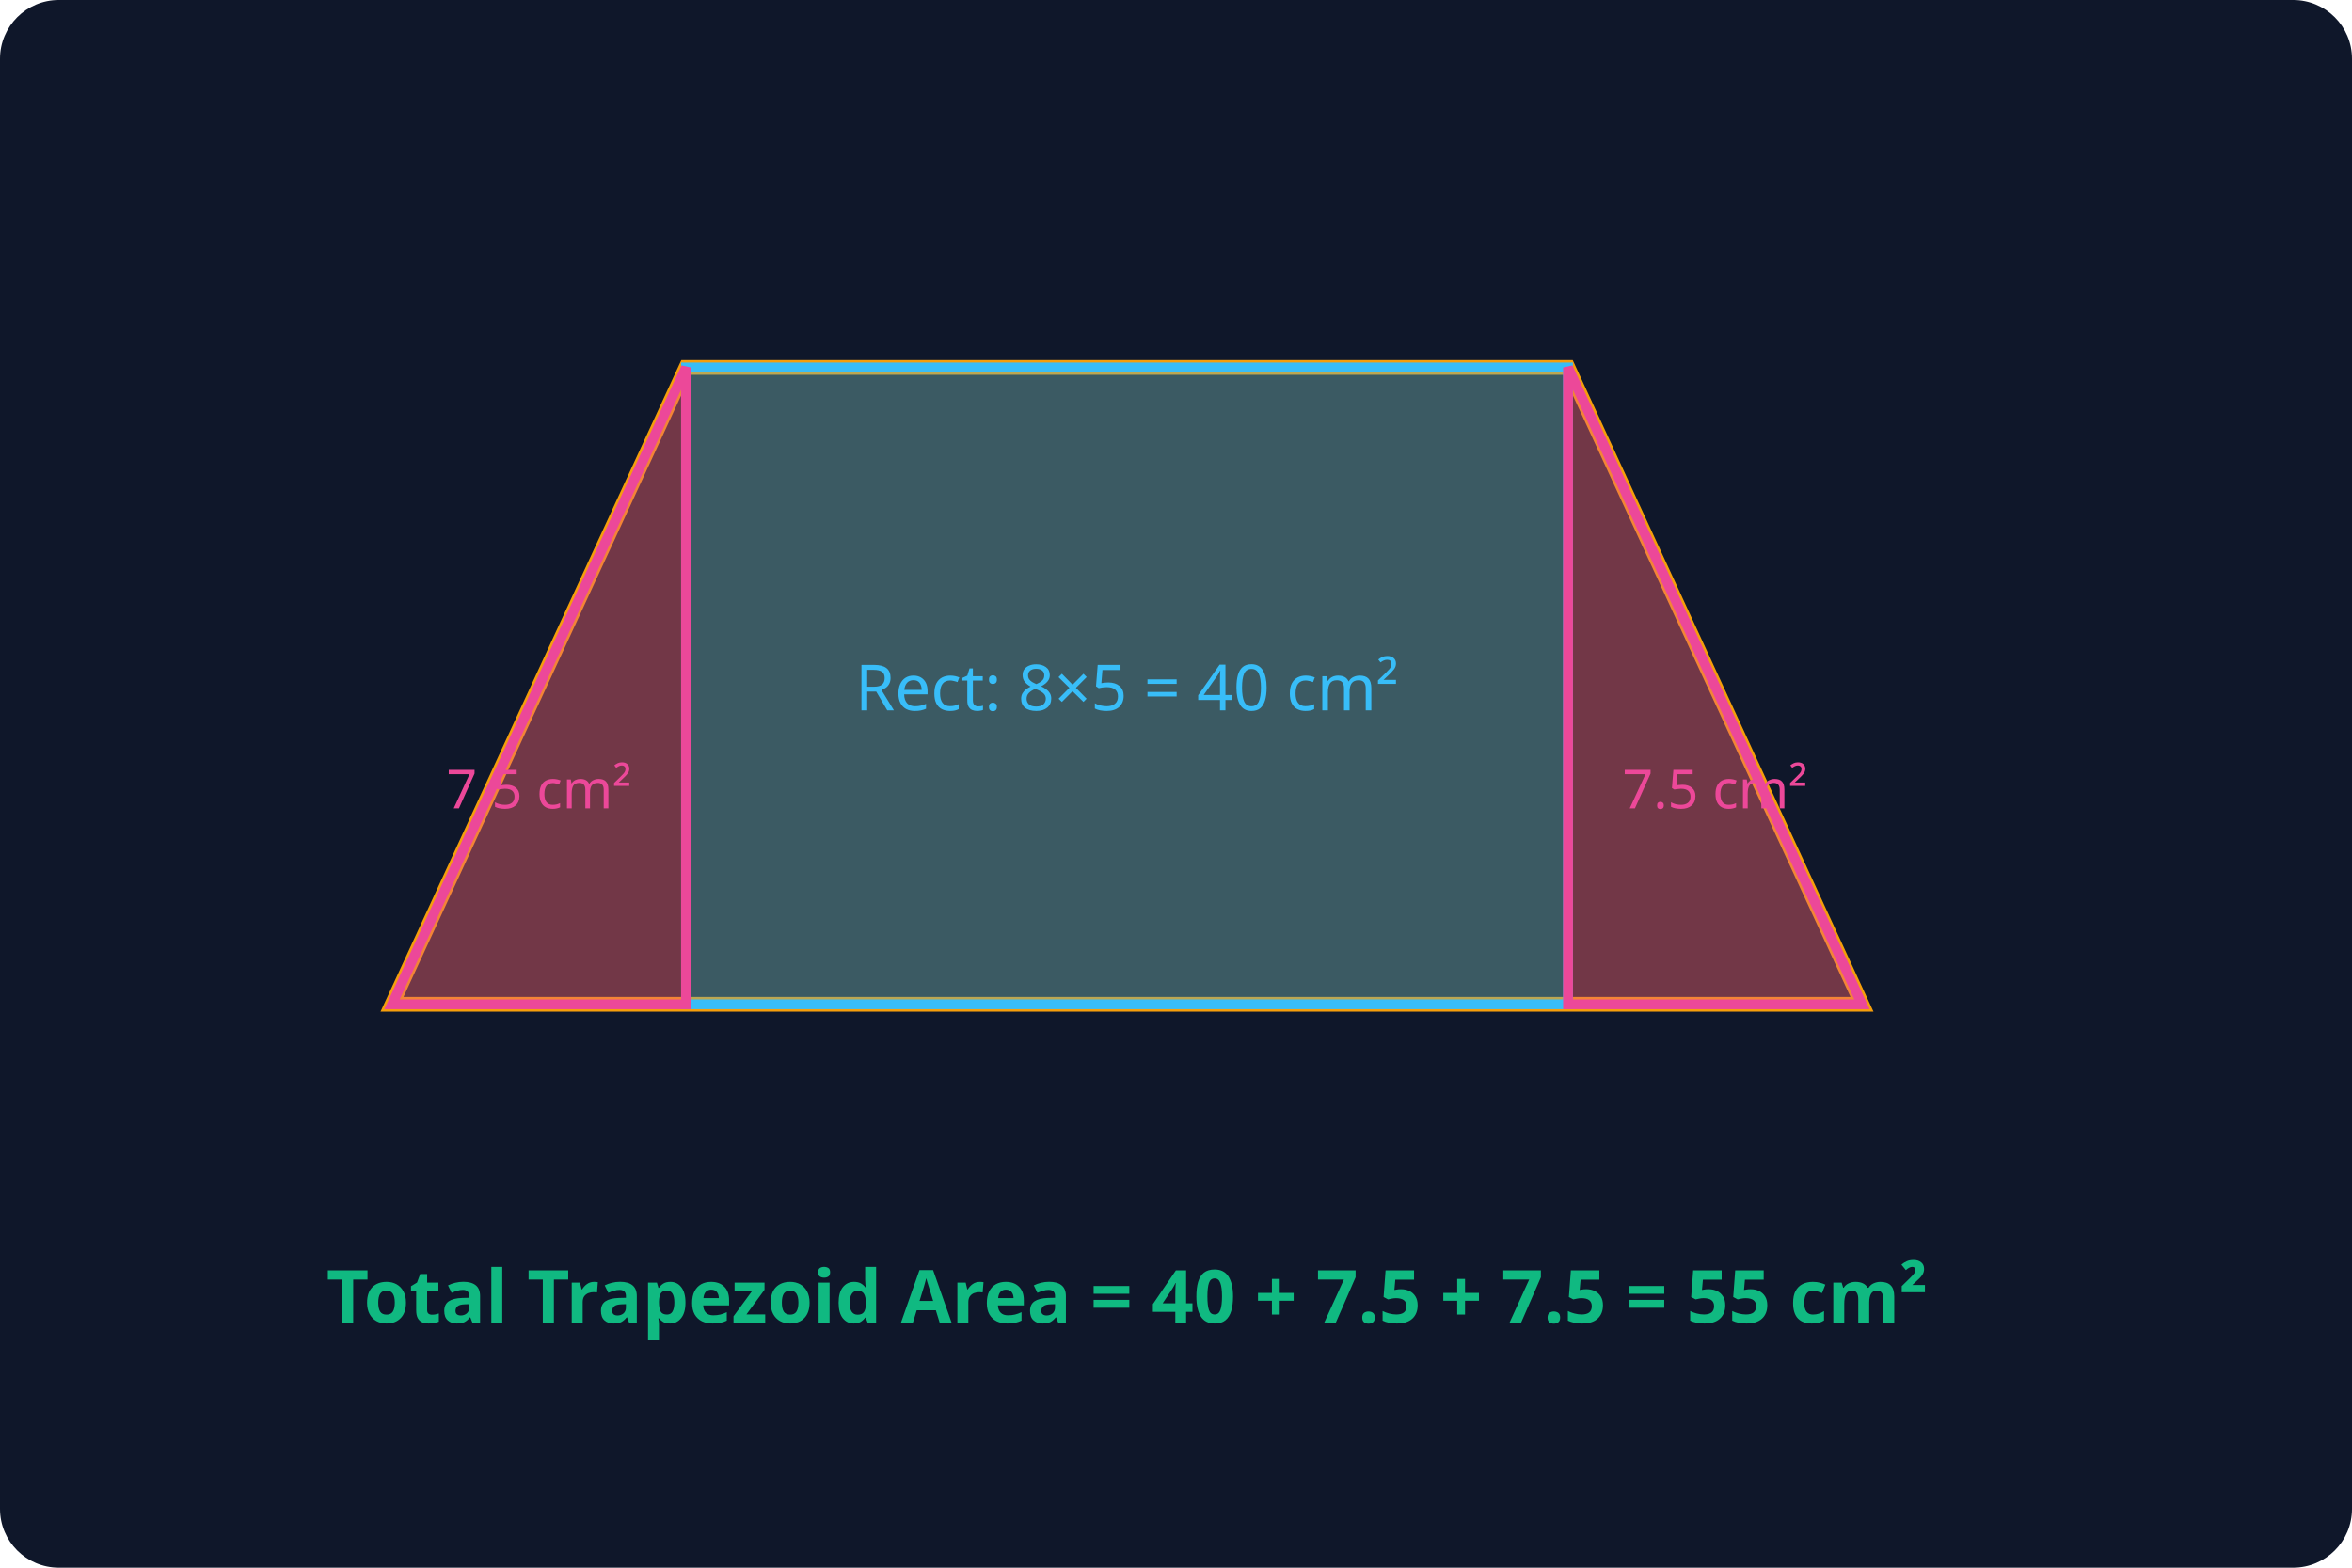
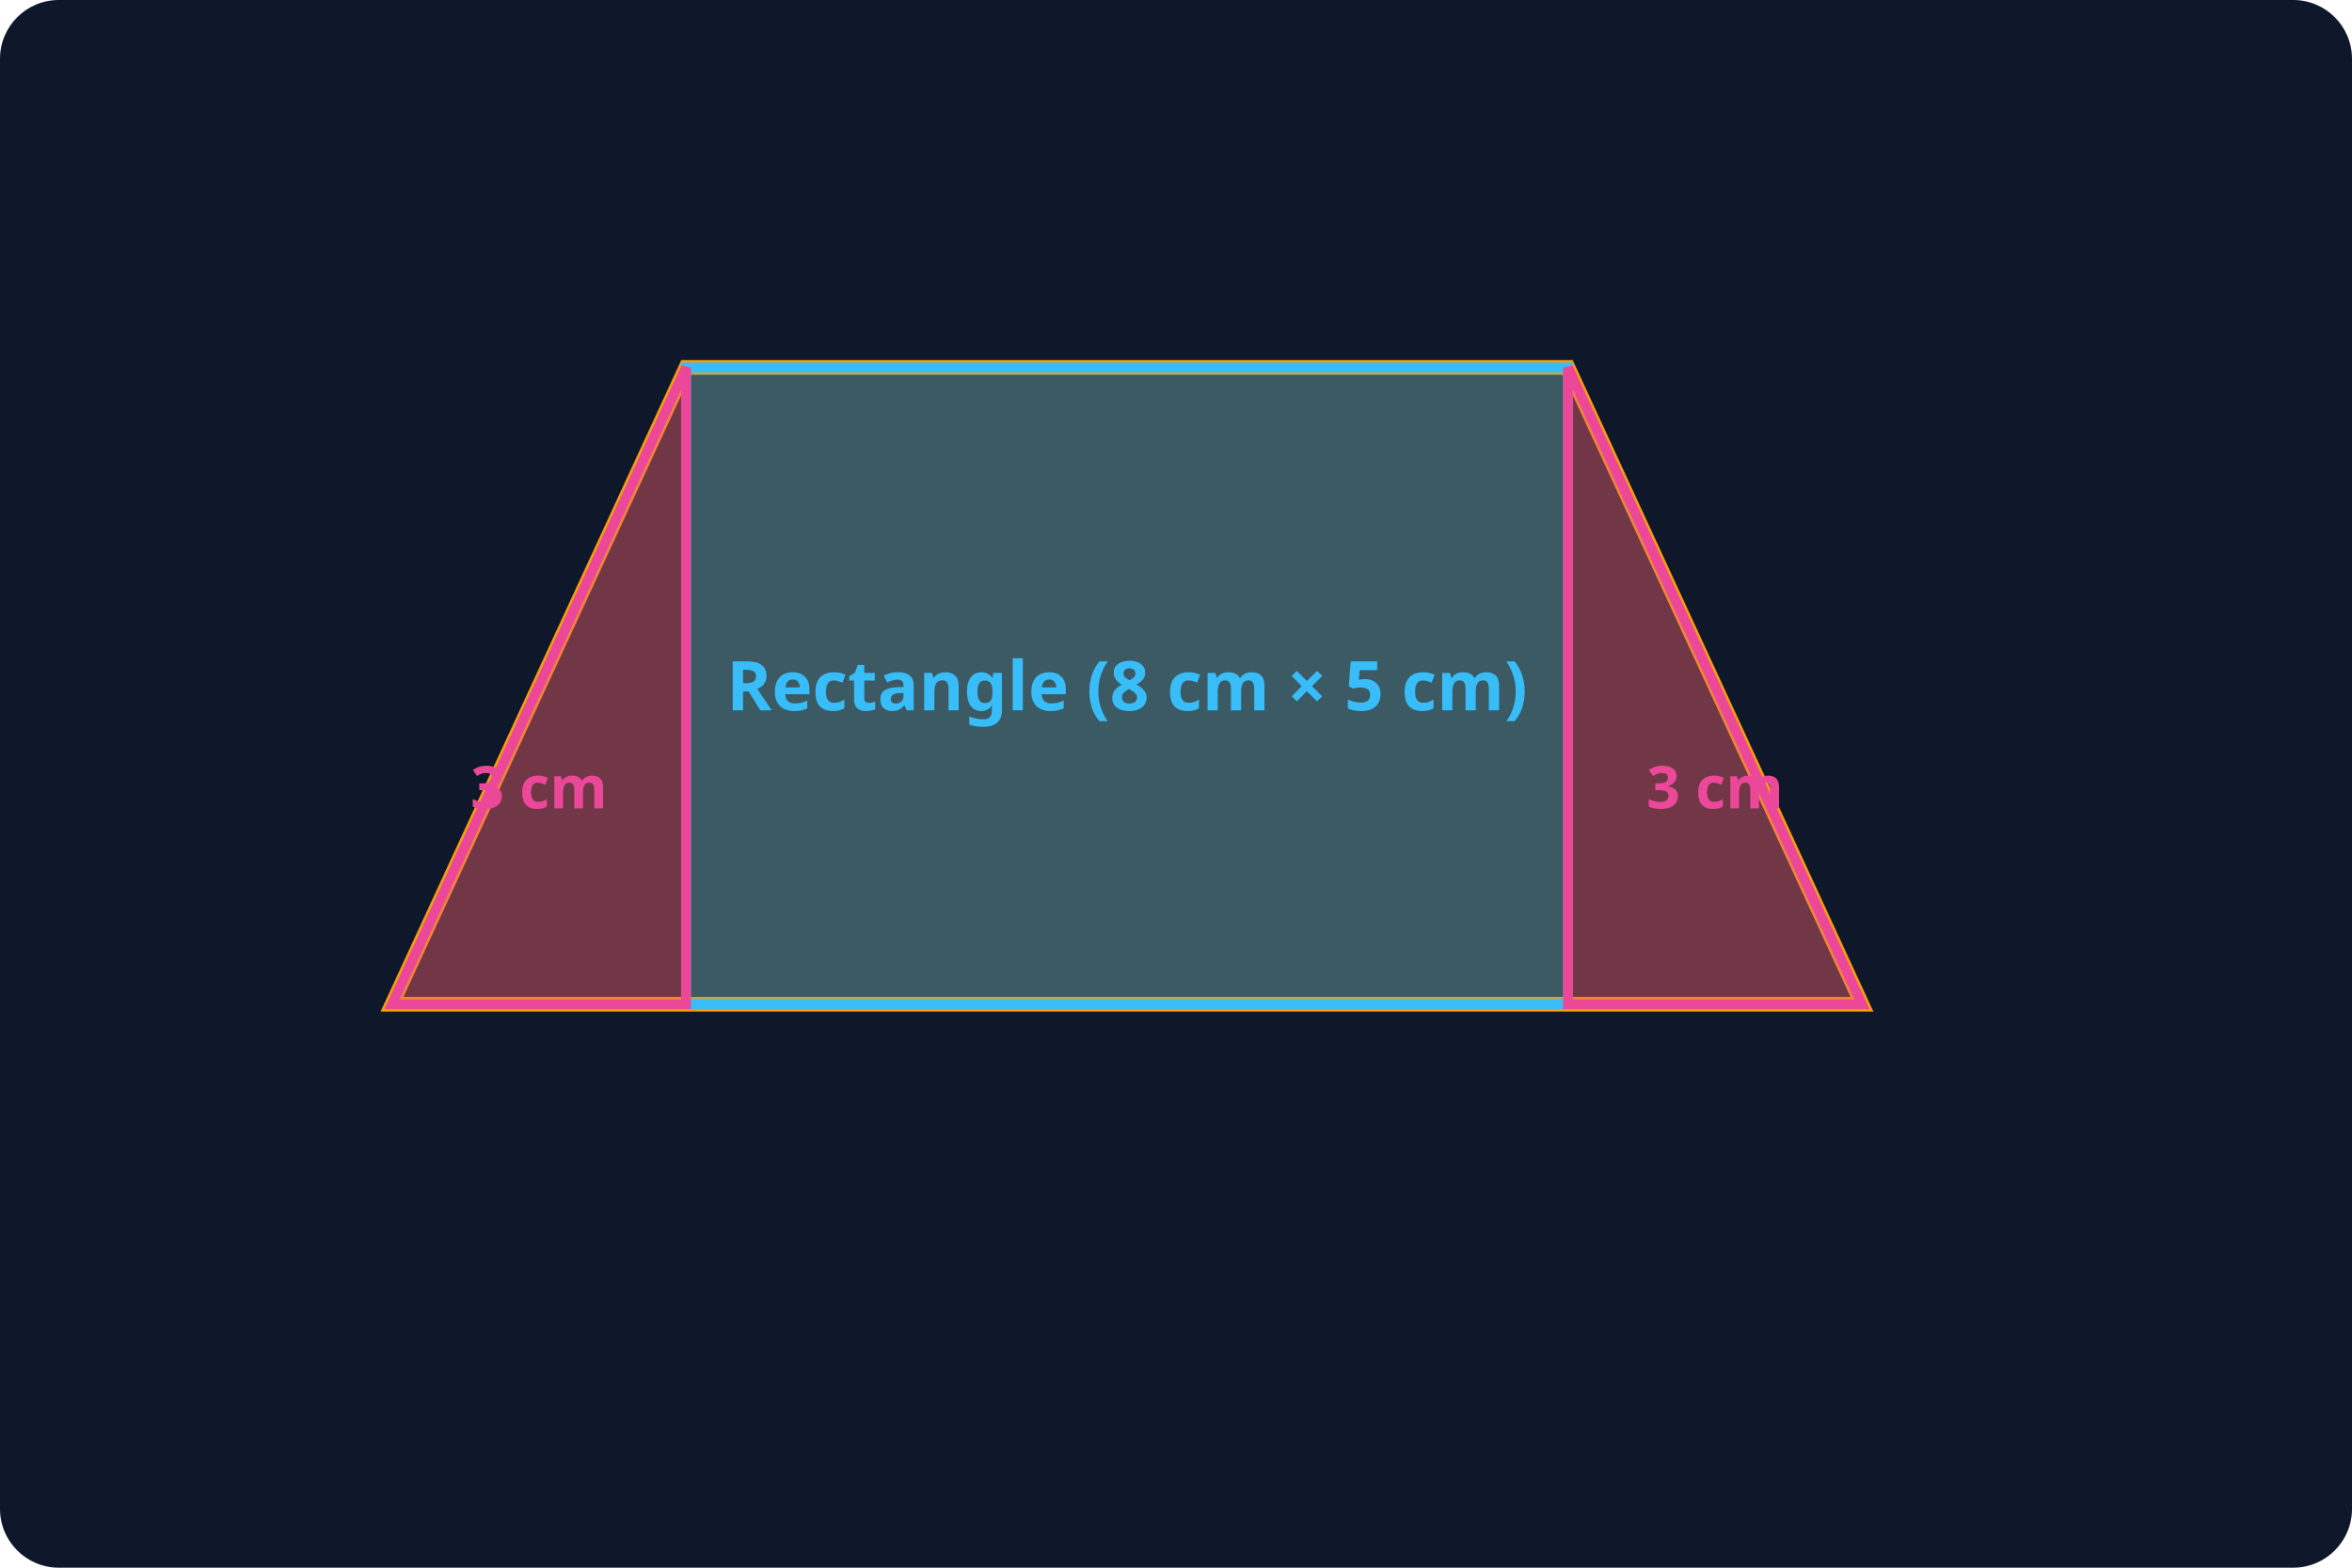
<svg xmlns="http://www.w3.org/2000/svg" width="480" height="320" viewBox="0 0 480 320">
  <defs>
    <marker id="arrow" viewBox="0 0 10 10" refX="5" refY="5" markerWidth="6" markerHeight="6" orient="auto-start-reverse">
      <path d="M 0 0 L 10 5 L 0 10 z" fill="#f59e0b" />
    </marker>
  </defs>
  <rect width="100%" height="100%" fill="#0f172a" rx="12" />
  <g transform="translate(60, 35)">
    <polygon points="20,170 320,170 260,40 80,40" fill="rgba(245, 158, 11, 0.2)" stroke="#f59e0b" stroke-width="3" />
    <rect x="80" y="40" width="180" height="130" fill="rgba(56, 189, 248, 0.3)" stroke="#38bdf8" stroke-width="2" />
    <polygon points="20,170 80,170 80,40" fill="rgba(236, 72, 153, 0.3)" stroke="#ec4899" stroke-width="2" />
    <polygon points="260,40 260,170 320,170" fill="rgba(236, 72, 153, 0.3)" stroke="#ec4899" stroke-width="2" />
-     <text x="170" y="110" text-anchor="middle" font-family="sans-serif" font-size="13" fill="#38bdf8">Rect: 8×5 = 40 cm²</text>
-     <text x="50" y="130" text-anchor="middle" font-family="sans-serif" font-size="11" fill="#ec4899">7.5 cm²</text>
-     <text x="290" y="130" text-anchor="middle" font-family="sans-serif" font-size="11" fill="#ec4899">7.5 cm²</text>
-     <text x="170" y="235" text-anchor="middle" font-family="sans-serif" font-size="15" fill="#10b981" font-weight="bold">Total Trapezoid Area = 40 + 7.5 + 7.5 = 55 cm²</text>
+     <text x="170" y="110" text-anchor="middle" font-family="sans-serif" font-size="14" fill="#38bdf8" font-weight="bold">Rectangle (8 cm × 5 cm)</text>
+     <text x="50" y="130" text-anchor="middle" font-family="sans-serif" font-size="12" fill="#ec4899" font-weight="bold">3 cm</text>
+     <text x="290" y="130" text-anchor="middle" font-family="sans-serif" font-size="12" fill="#ec4899" font-weight="bold">3 cm</text>
  </g>
</svg>
